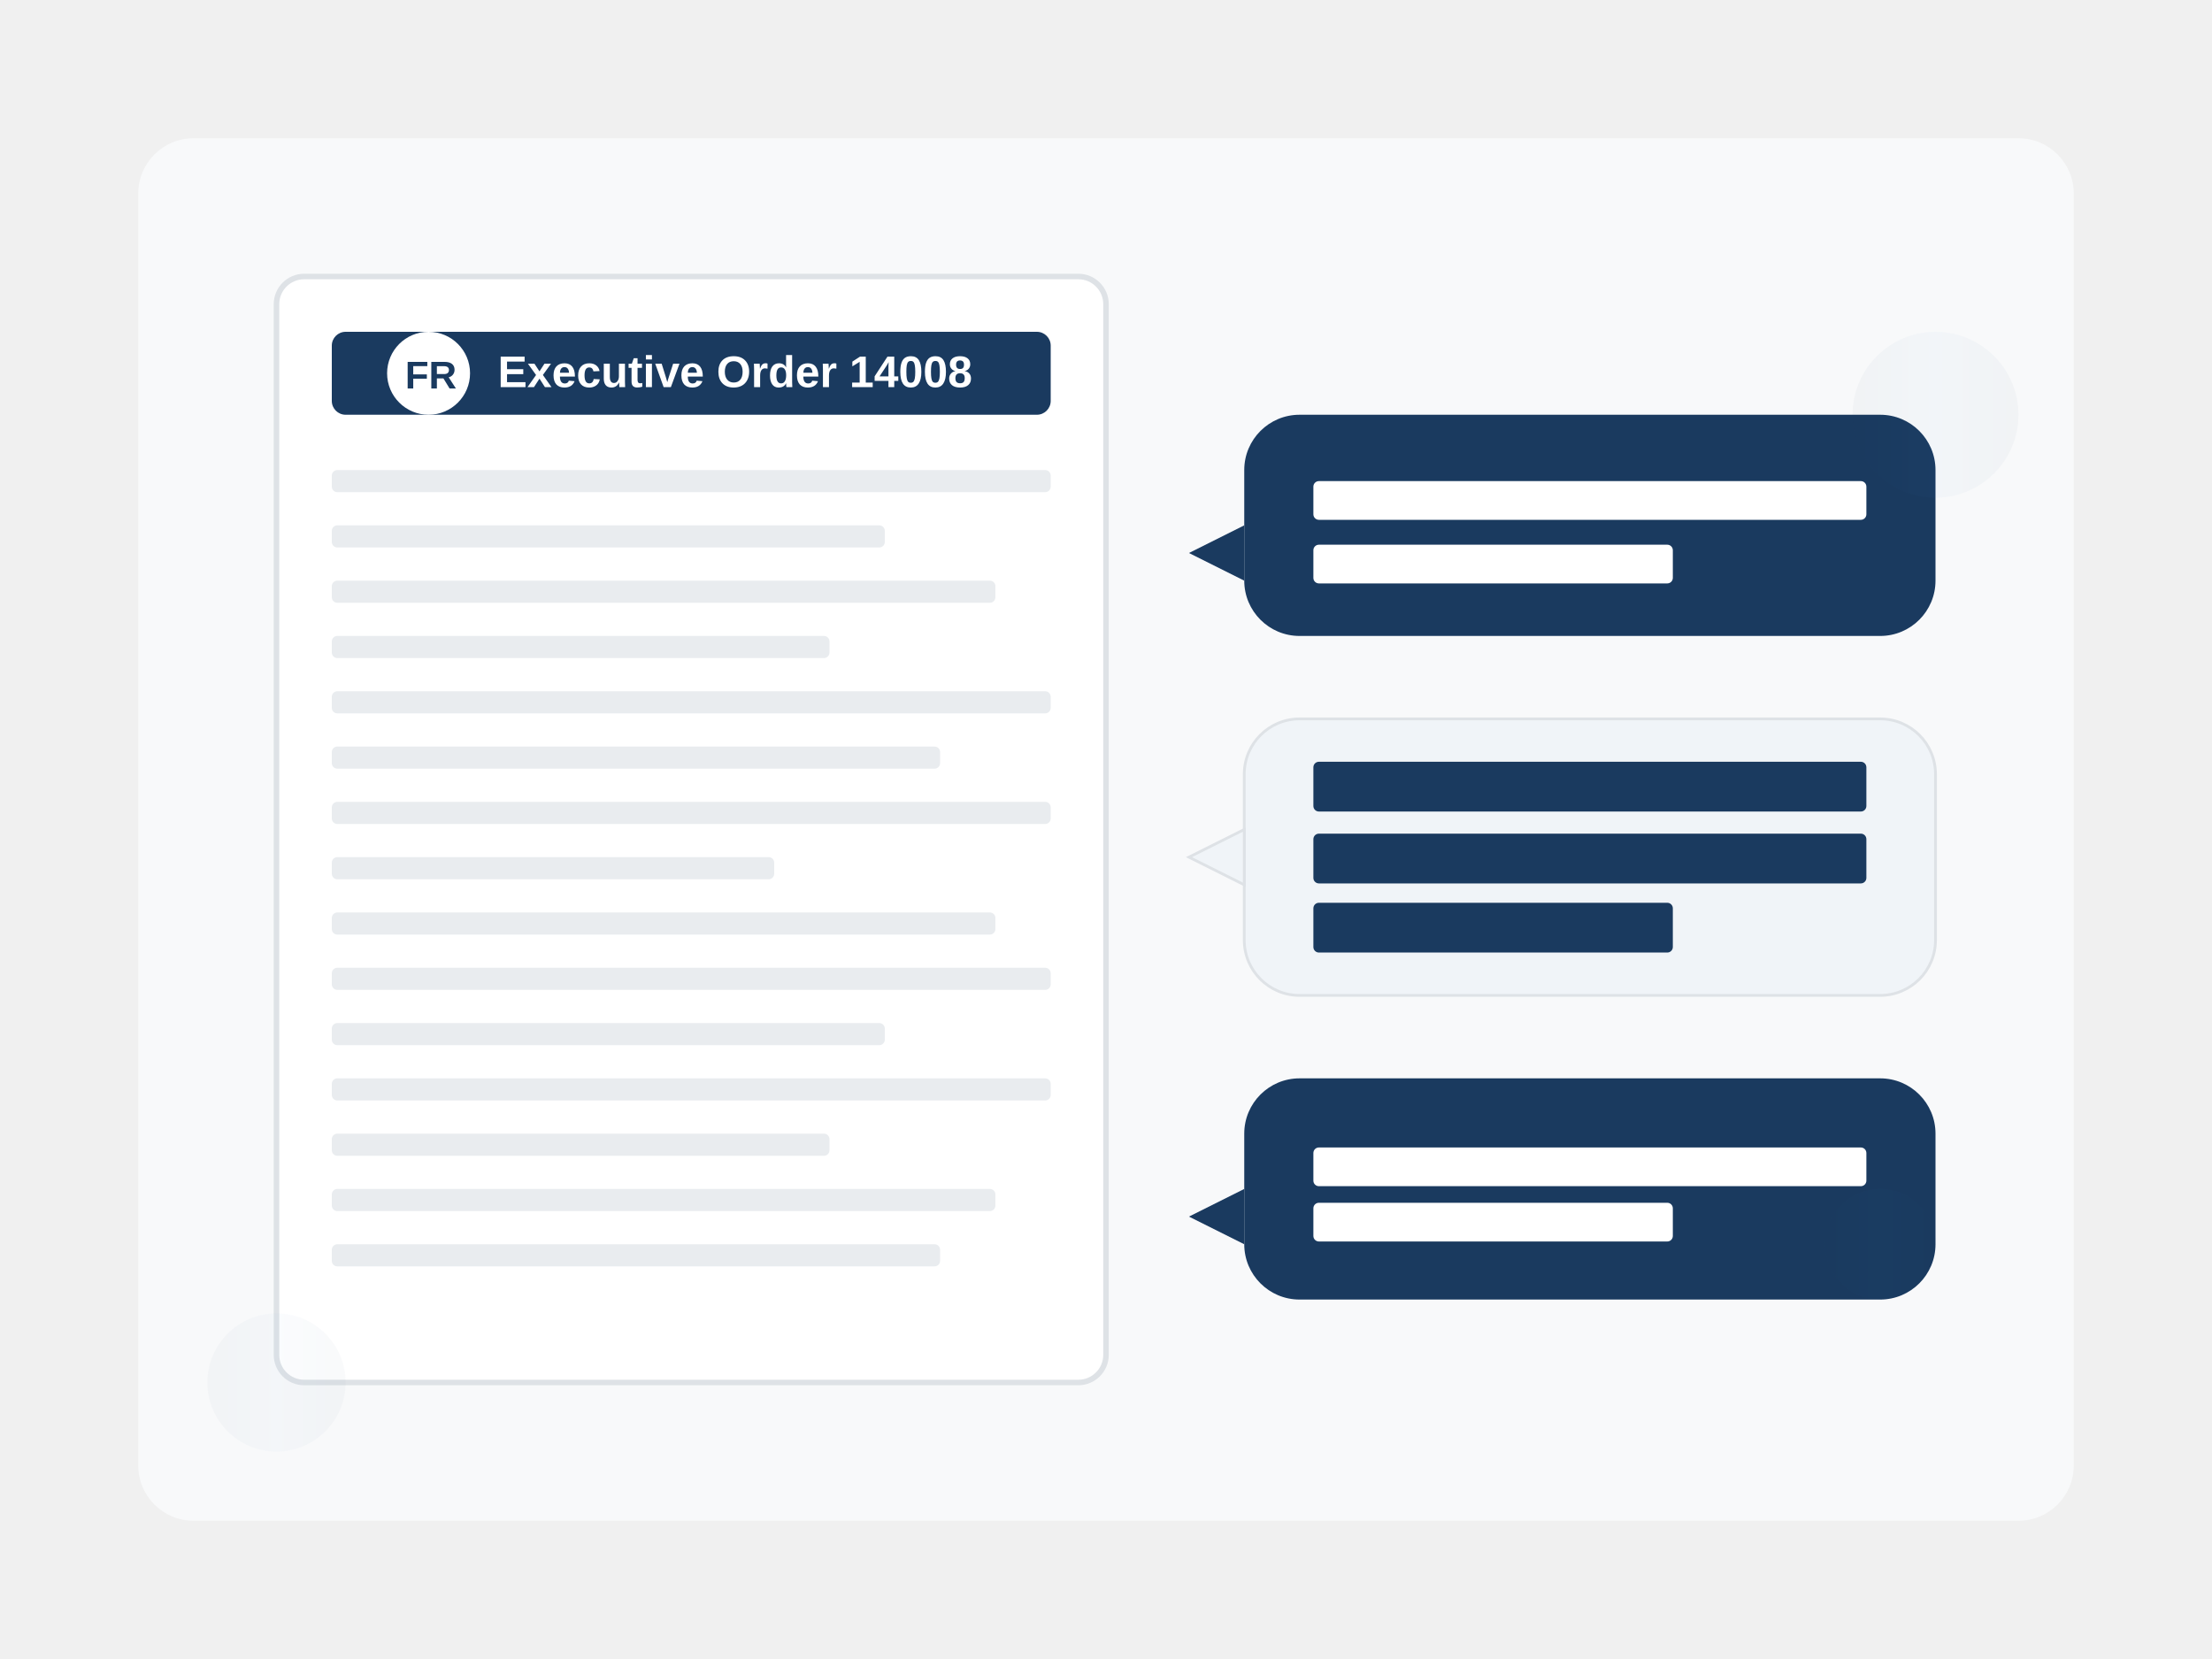
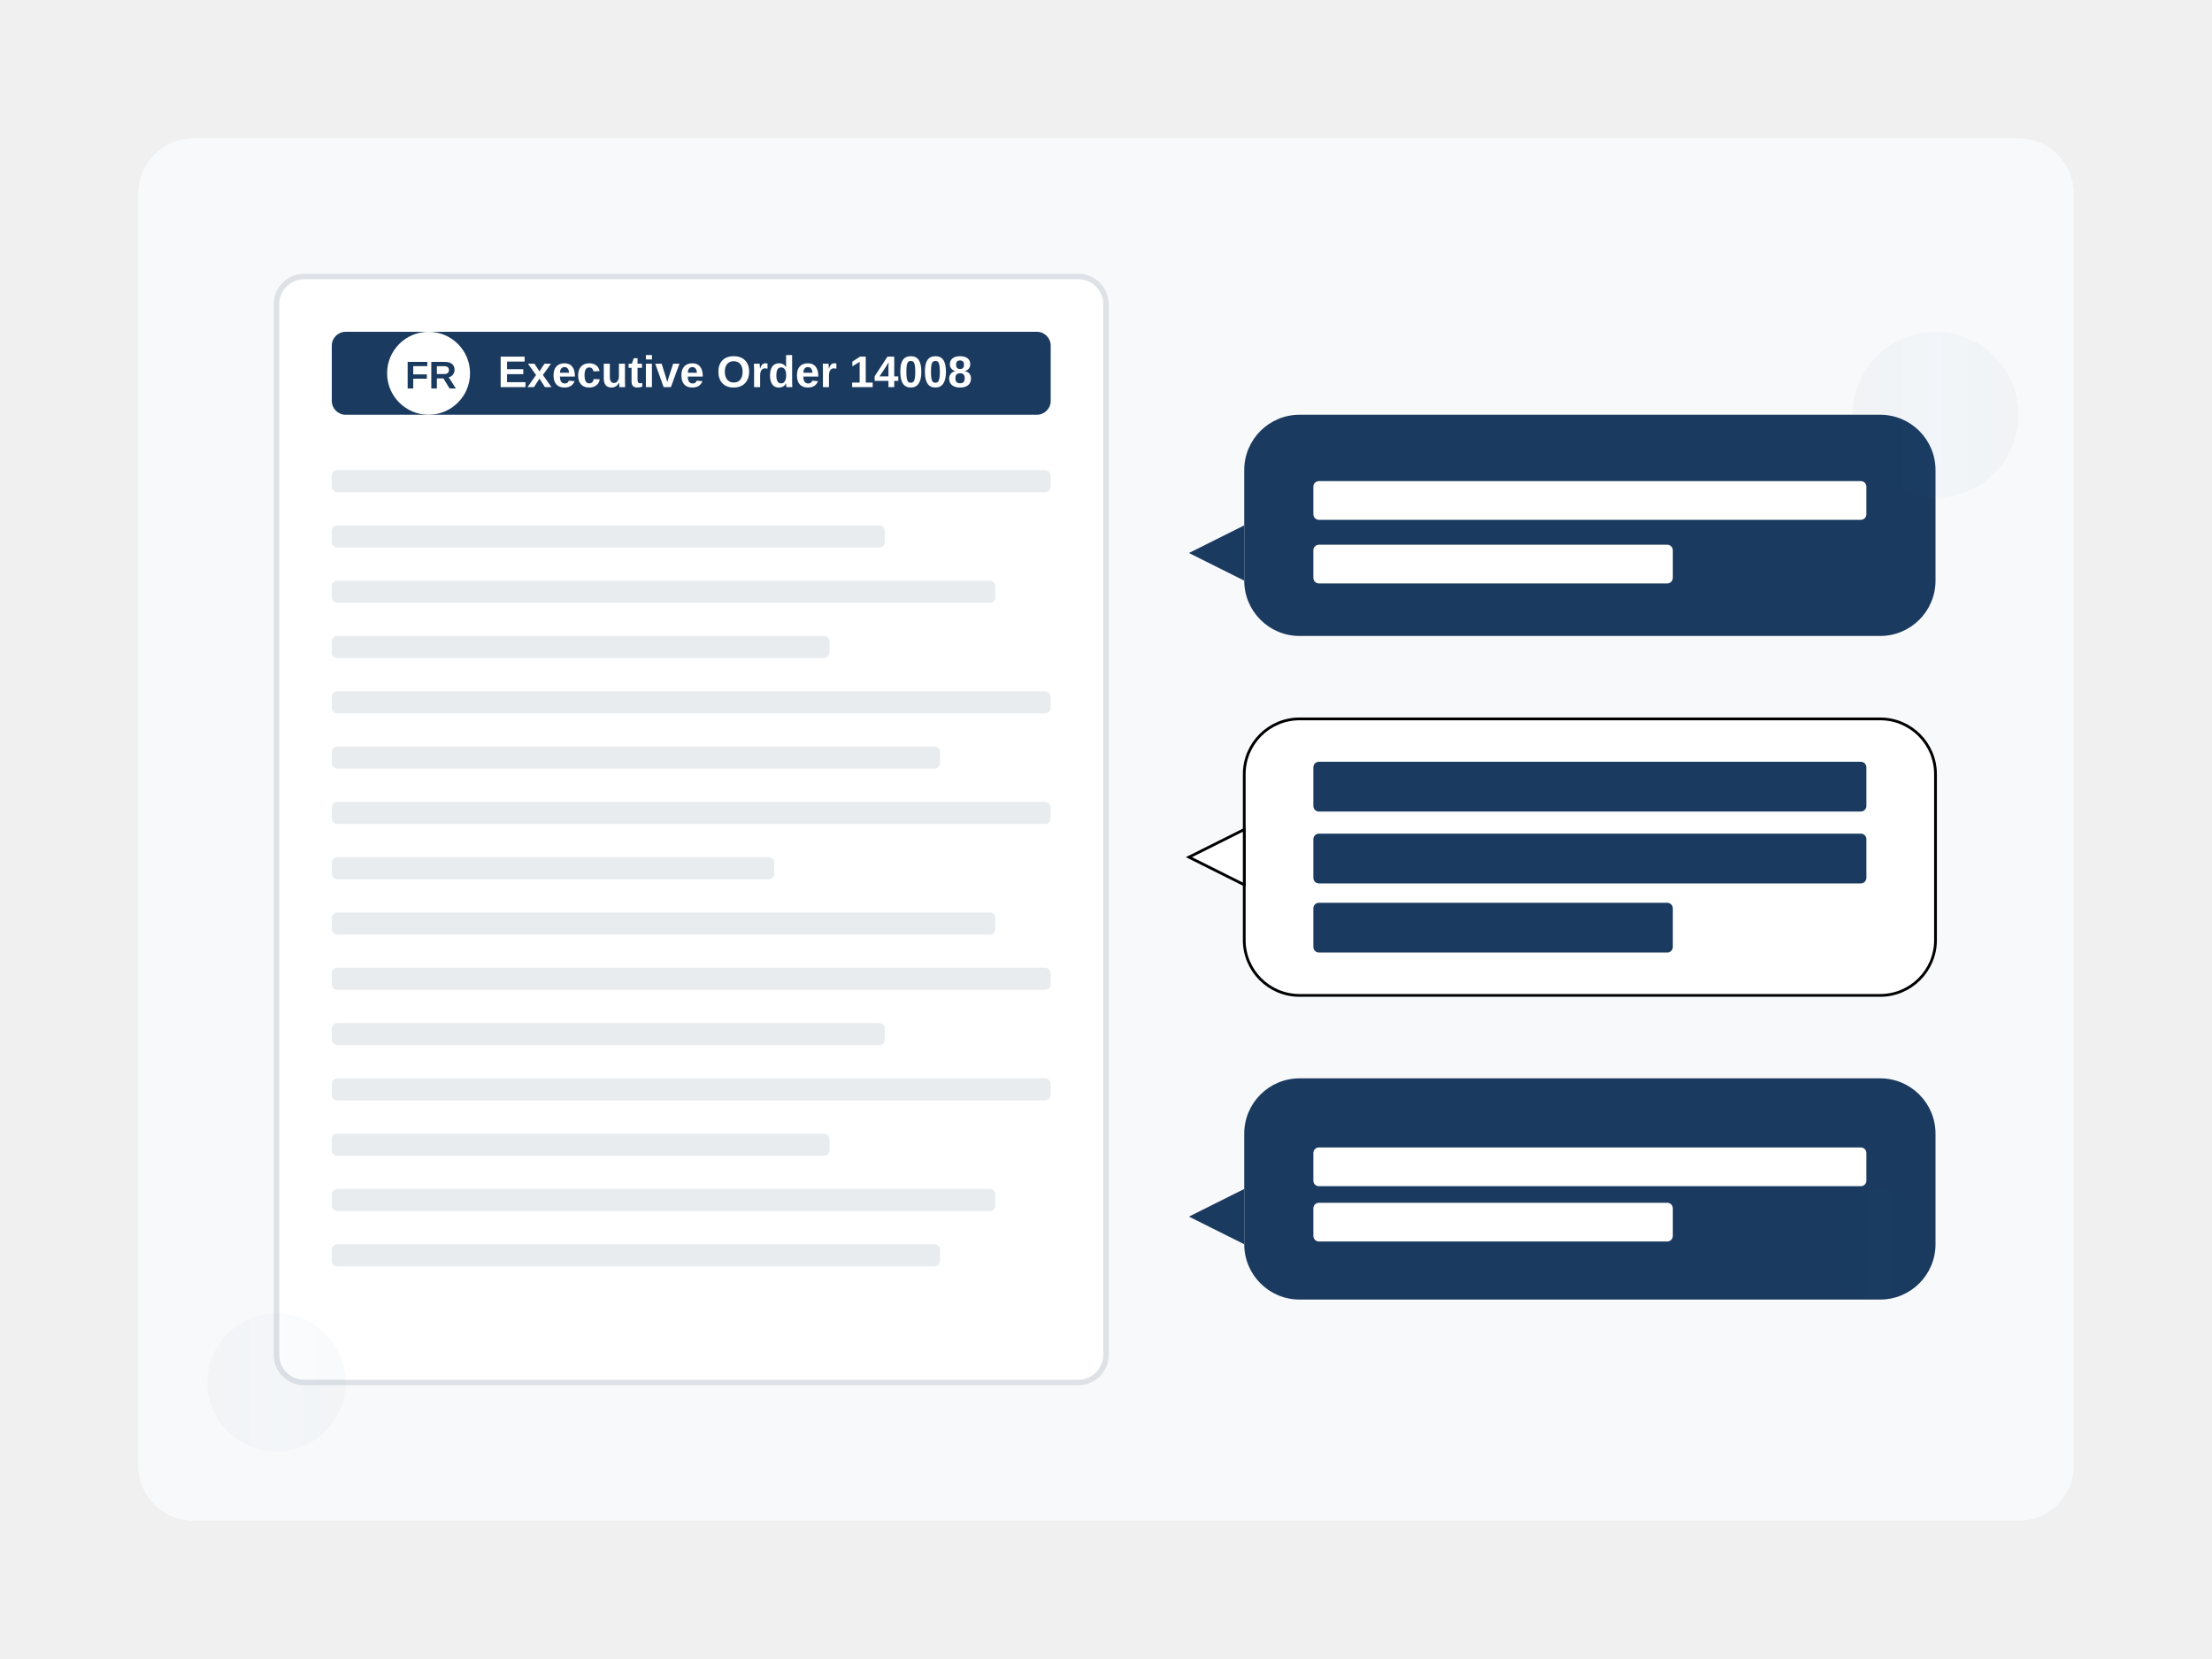
<svg xmlns="http://www.w3.org/2000/svg" viewBox="0 0 800 600" width="800" height="600">
  <rect x="50" y="50" width="700" height="500" rx="20" ry="20" fill="#f8f9fa" />
  <rect x="100" y="100" width="300" height="400" rx="10" ry="10" fill="white" stroke="#dee2e6" stroke-width="2" />
  <rect x="120" y="120" width="260" height="30" rx="5" ry="5" fill="#1a3a5f" />
  <rect x="120" y="170" width="260" height="8" rx="2" ry="2" fill="#e9ecef" />
  <rect x="120" y="190" width="200" height="8" rx="2" ry="2" fill="#e9ecef" />
  <rect x="120" y="210" width="240" height="8" rx="2" ry="2" fill="#e9ecef" />
  <rect x="120" y="230" width="180" height="8" rx="2" ry="2" fill="#e9ecef" />
  <rect x="120" y="250" width="260" height="8" rx="2" ry="2" fill="#e9ecef" />
  <rect x="120" y="270" width="220" height="8" rx="2" ry="2" fill="#e9ecef" />
  <rect x="120" y="290" width="260" height="8" rx="2" ry="2" fill="#e9ecef" />
  <rect x="120" y="310" width="160" height="8" rx="2" ry="2" fill="#e9ecef" />
  <rect x="120" y="330" width="240" height="8" rx="2" ry="2" fill="#e9ecef" />
  <rect x="120" y="350" width="260" height="8" rx="2" ry="2" fill="#e9ecef" />
  <rect x="120" y="370" width="200" height="8" rx="2" ry="2" fill="#e9ecef" />
  <rect x="120" y="390" width="260" height="8" rx="2" ry="2" fill="#e9ecef" />
  <rect x="120" y="410" width="180" height="8" rx="2" ry="2" fill="#e9ecef" />
  <rect x="120" y="430" width="240" height="8" rx="2" ry="2" fill="#e9ecef" />
  <rect x="120" y="450" width="220" height="8" rx="2" ry="2" fill="#e9ecef" />
  <rect x="450" y="150" width="250" height="80" rx="20" ry="20" fill="#1a3a5f" />
  <polygon points="450,190 430,200 450,210" fill="#1a3a5f" />
  <rect fill="rgba(255,255,255)" x="475" y="174" width="200" height="14" rx="2" />
  <rect fill="rgba(255,255,255)" x="475" y="197" width="130" height="14" rx="2" />
-   <rect x="450" y="260" width="250" height="100" rx="20" ry="20" fill="#f0f4f8" stroke="#dee2e6" stroke-width="1" />
-   <polygon points="450,300 430,310 450,320" fill="#f0f4f8" />
-   <polygon points="450,300 430,310 450,320" fill="none" stroke="#dee2e6" stroke-width="1" />
+   <rect x="450" y="260" width="250" height="100" rx="20" ry="20" fill="#ffffff" stroke="#000000" stroke-width="1" />
+   <polygon points="450,300 430,310 450,320" fill="#ffffff" />
+   <polygon points="450,300 430,310 450,320" fill="none" stroke="#000000" stroke-width="1" />
  <rect fill="#1a3a5f" x="475" y="275.5" width="200" height="18" rx="2" />
  <rect fill="#1a3a5f" x="475" y="301.5" width="200" height="18" rx="2" />
  <rect fill="#1a3a5f" x="475" y="326.5" width="130" height="18" rx="2" />
  <rect x="450" y="390" width="250" height="80" rx="20" ry="20" fill="#1a3a5f" />
  <polygon points="450,430 430,440 450,450" fill="#1a3a5f" />
  <rect fill="rgba(255,255,255)" x="475" y="415" width="200" height="14" rx="2" />
  <rect fill="rgba(255,255,255)" x="475" y="435" width="130" height="14" rx="2" />
  <circle cx="155" cy="135" r="15" fill="white" />
  <text x="146.5" y="140.5" font-family="Arial" font-weight="bold" font-size="14" fill="#1a3a5f">FR</text>
  <text x="180" y="140" font-family="Arial" font-weight="bold" font-size="16" fill="white">Executive Order 14008</text>
  <defs>
    <linearGradient id="chatGradient" x1="0%" y1="0%" x2="100%" y2="0%">
      <stop offset="0%" stop-color="#1a3a5f" stop-opacity="0.1" />
      <stop offset="50%" stop-color="#4a90e2" stop-opacity="0.1" />
      <stop offset="100%" stop-color="#1a3a5f" stop-opacity="0.1" />
    </linearGradient>
  </defs>
  <circle cx="700" cy="150" r="30" fill="url(#chatGradient)" opacity="0.3" />
  <circle cx="680" cy="450" r="20" fill="url(#chatGradient)" opacity="0.2" />
  <circle cx="100" cy="500" r="25" fill="url(#chatGradient)" opacity="0.25" />
</svg>
